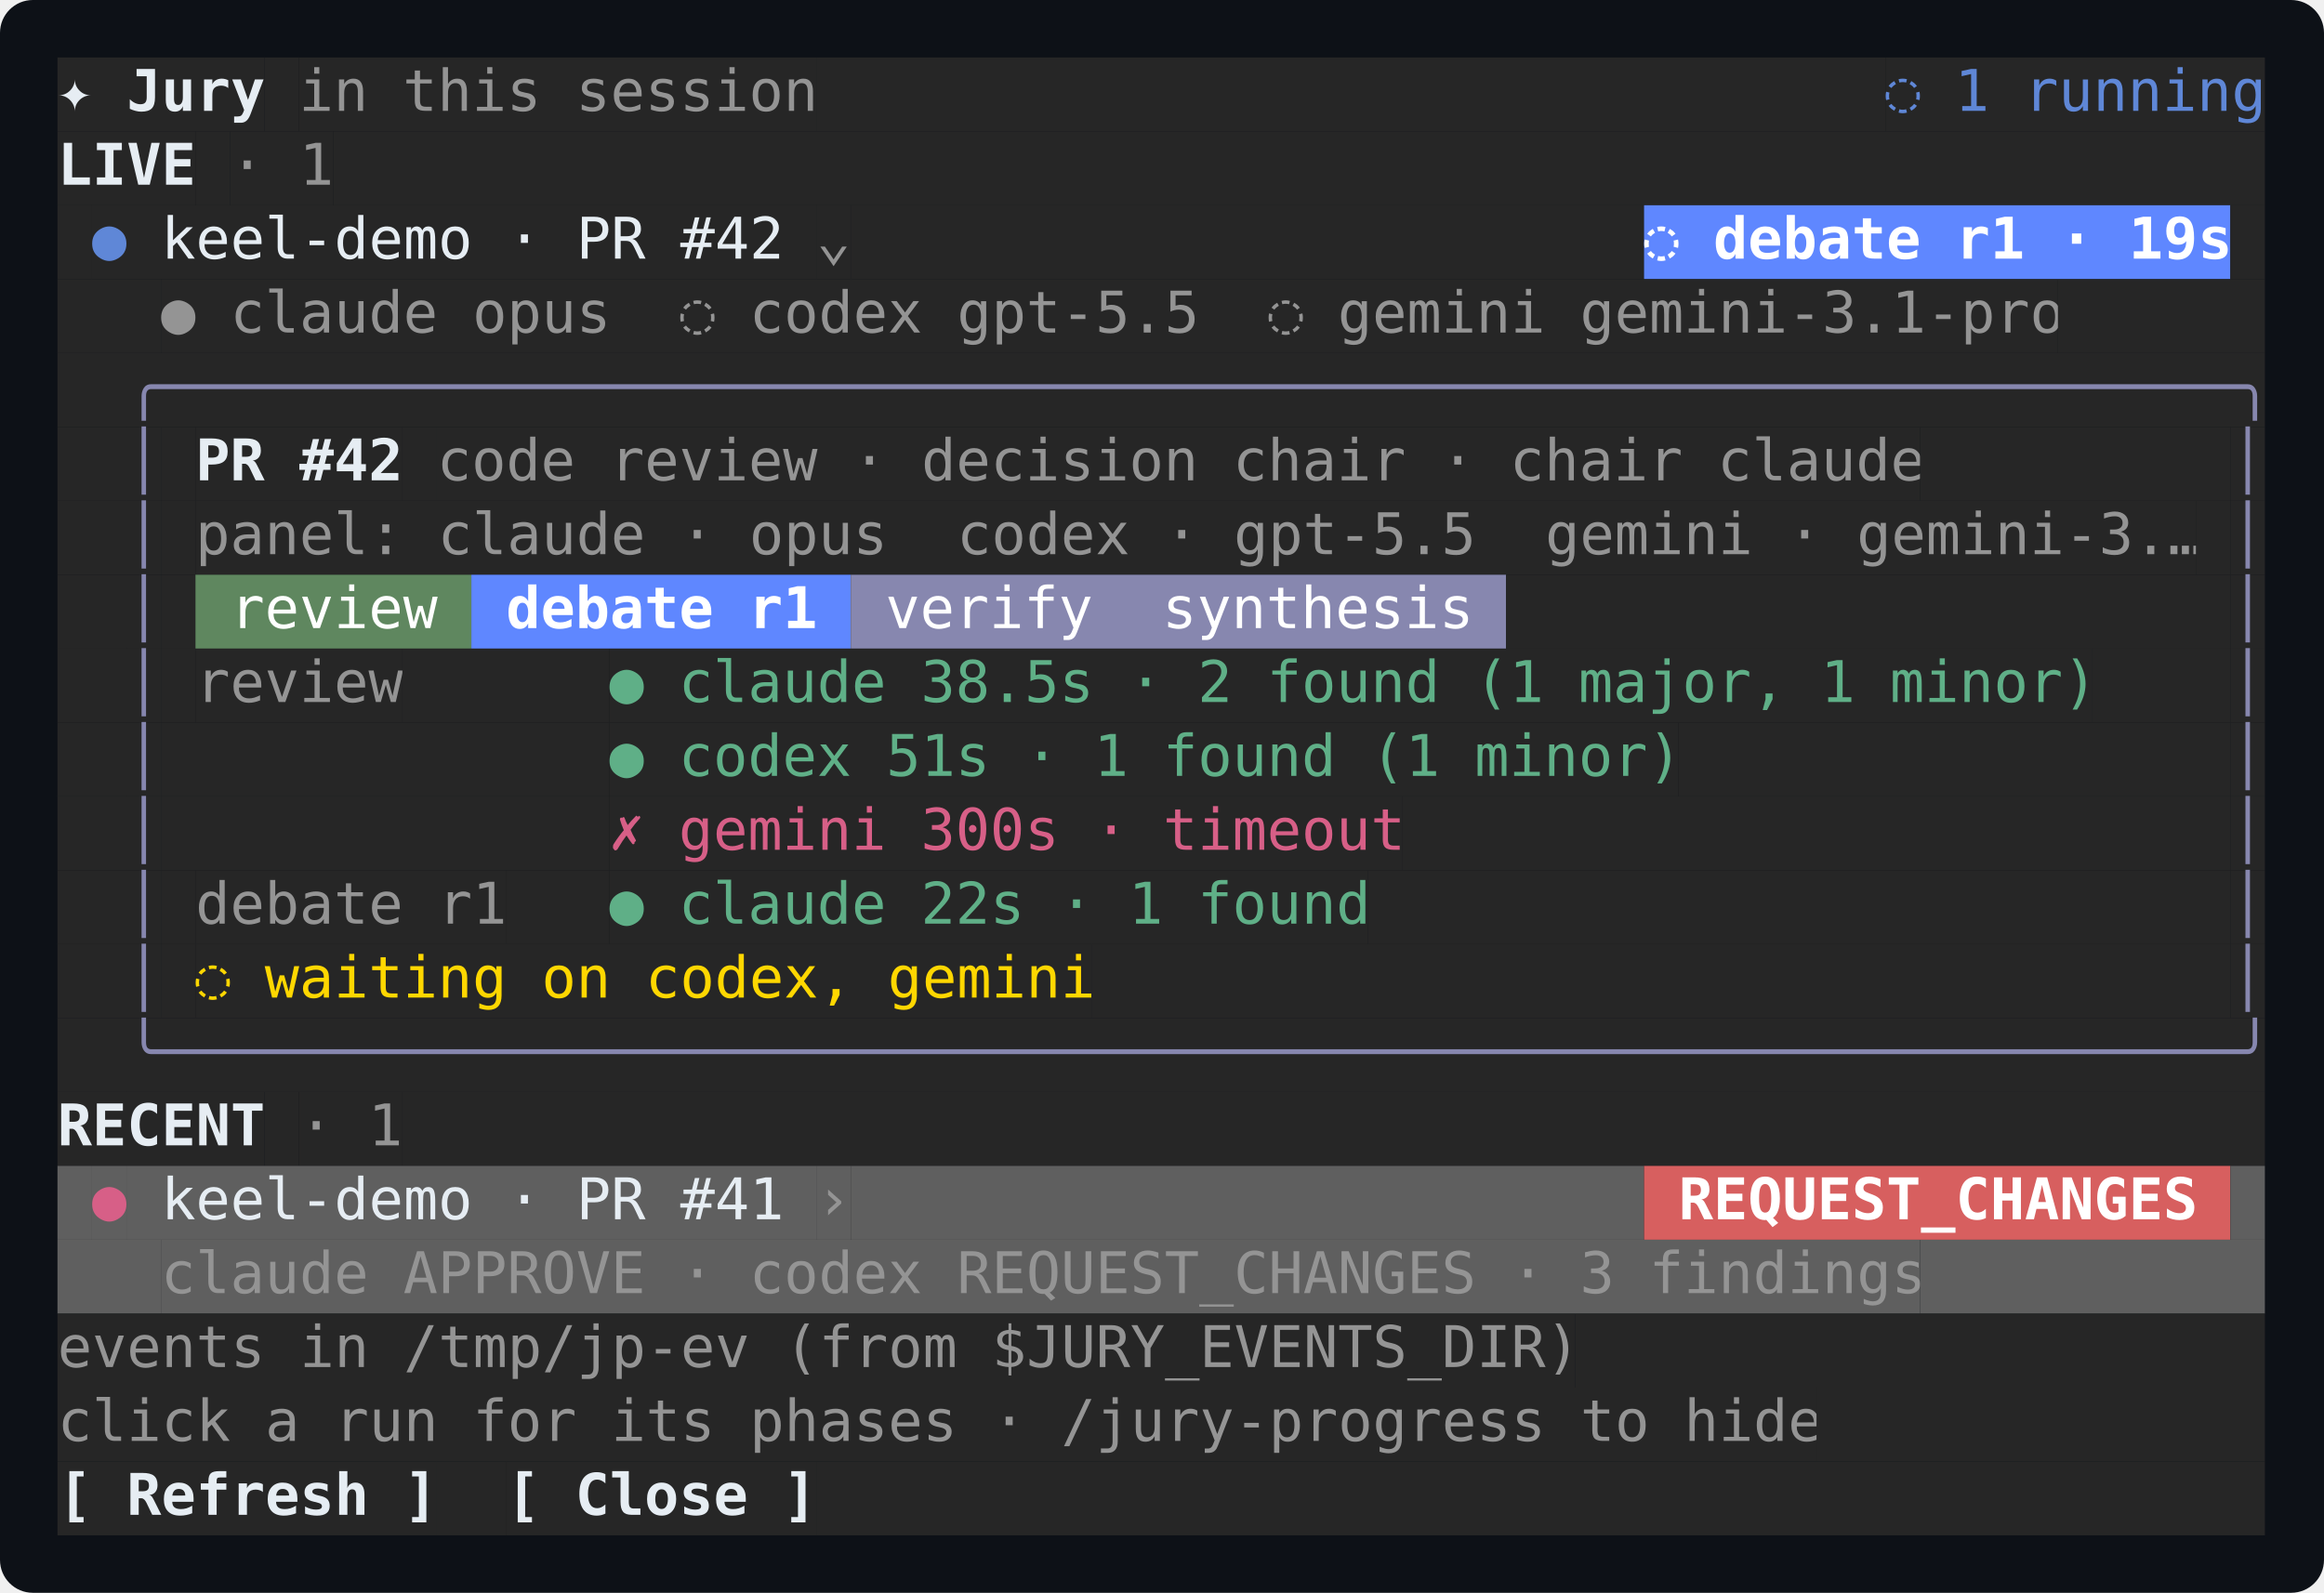
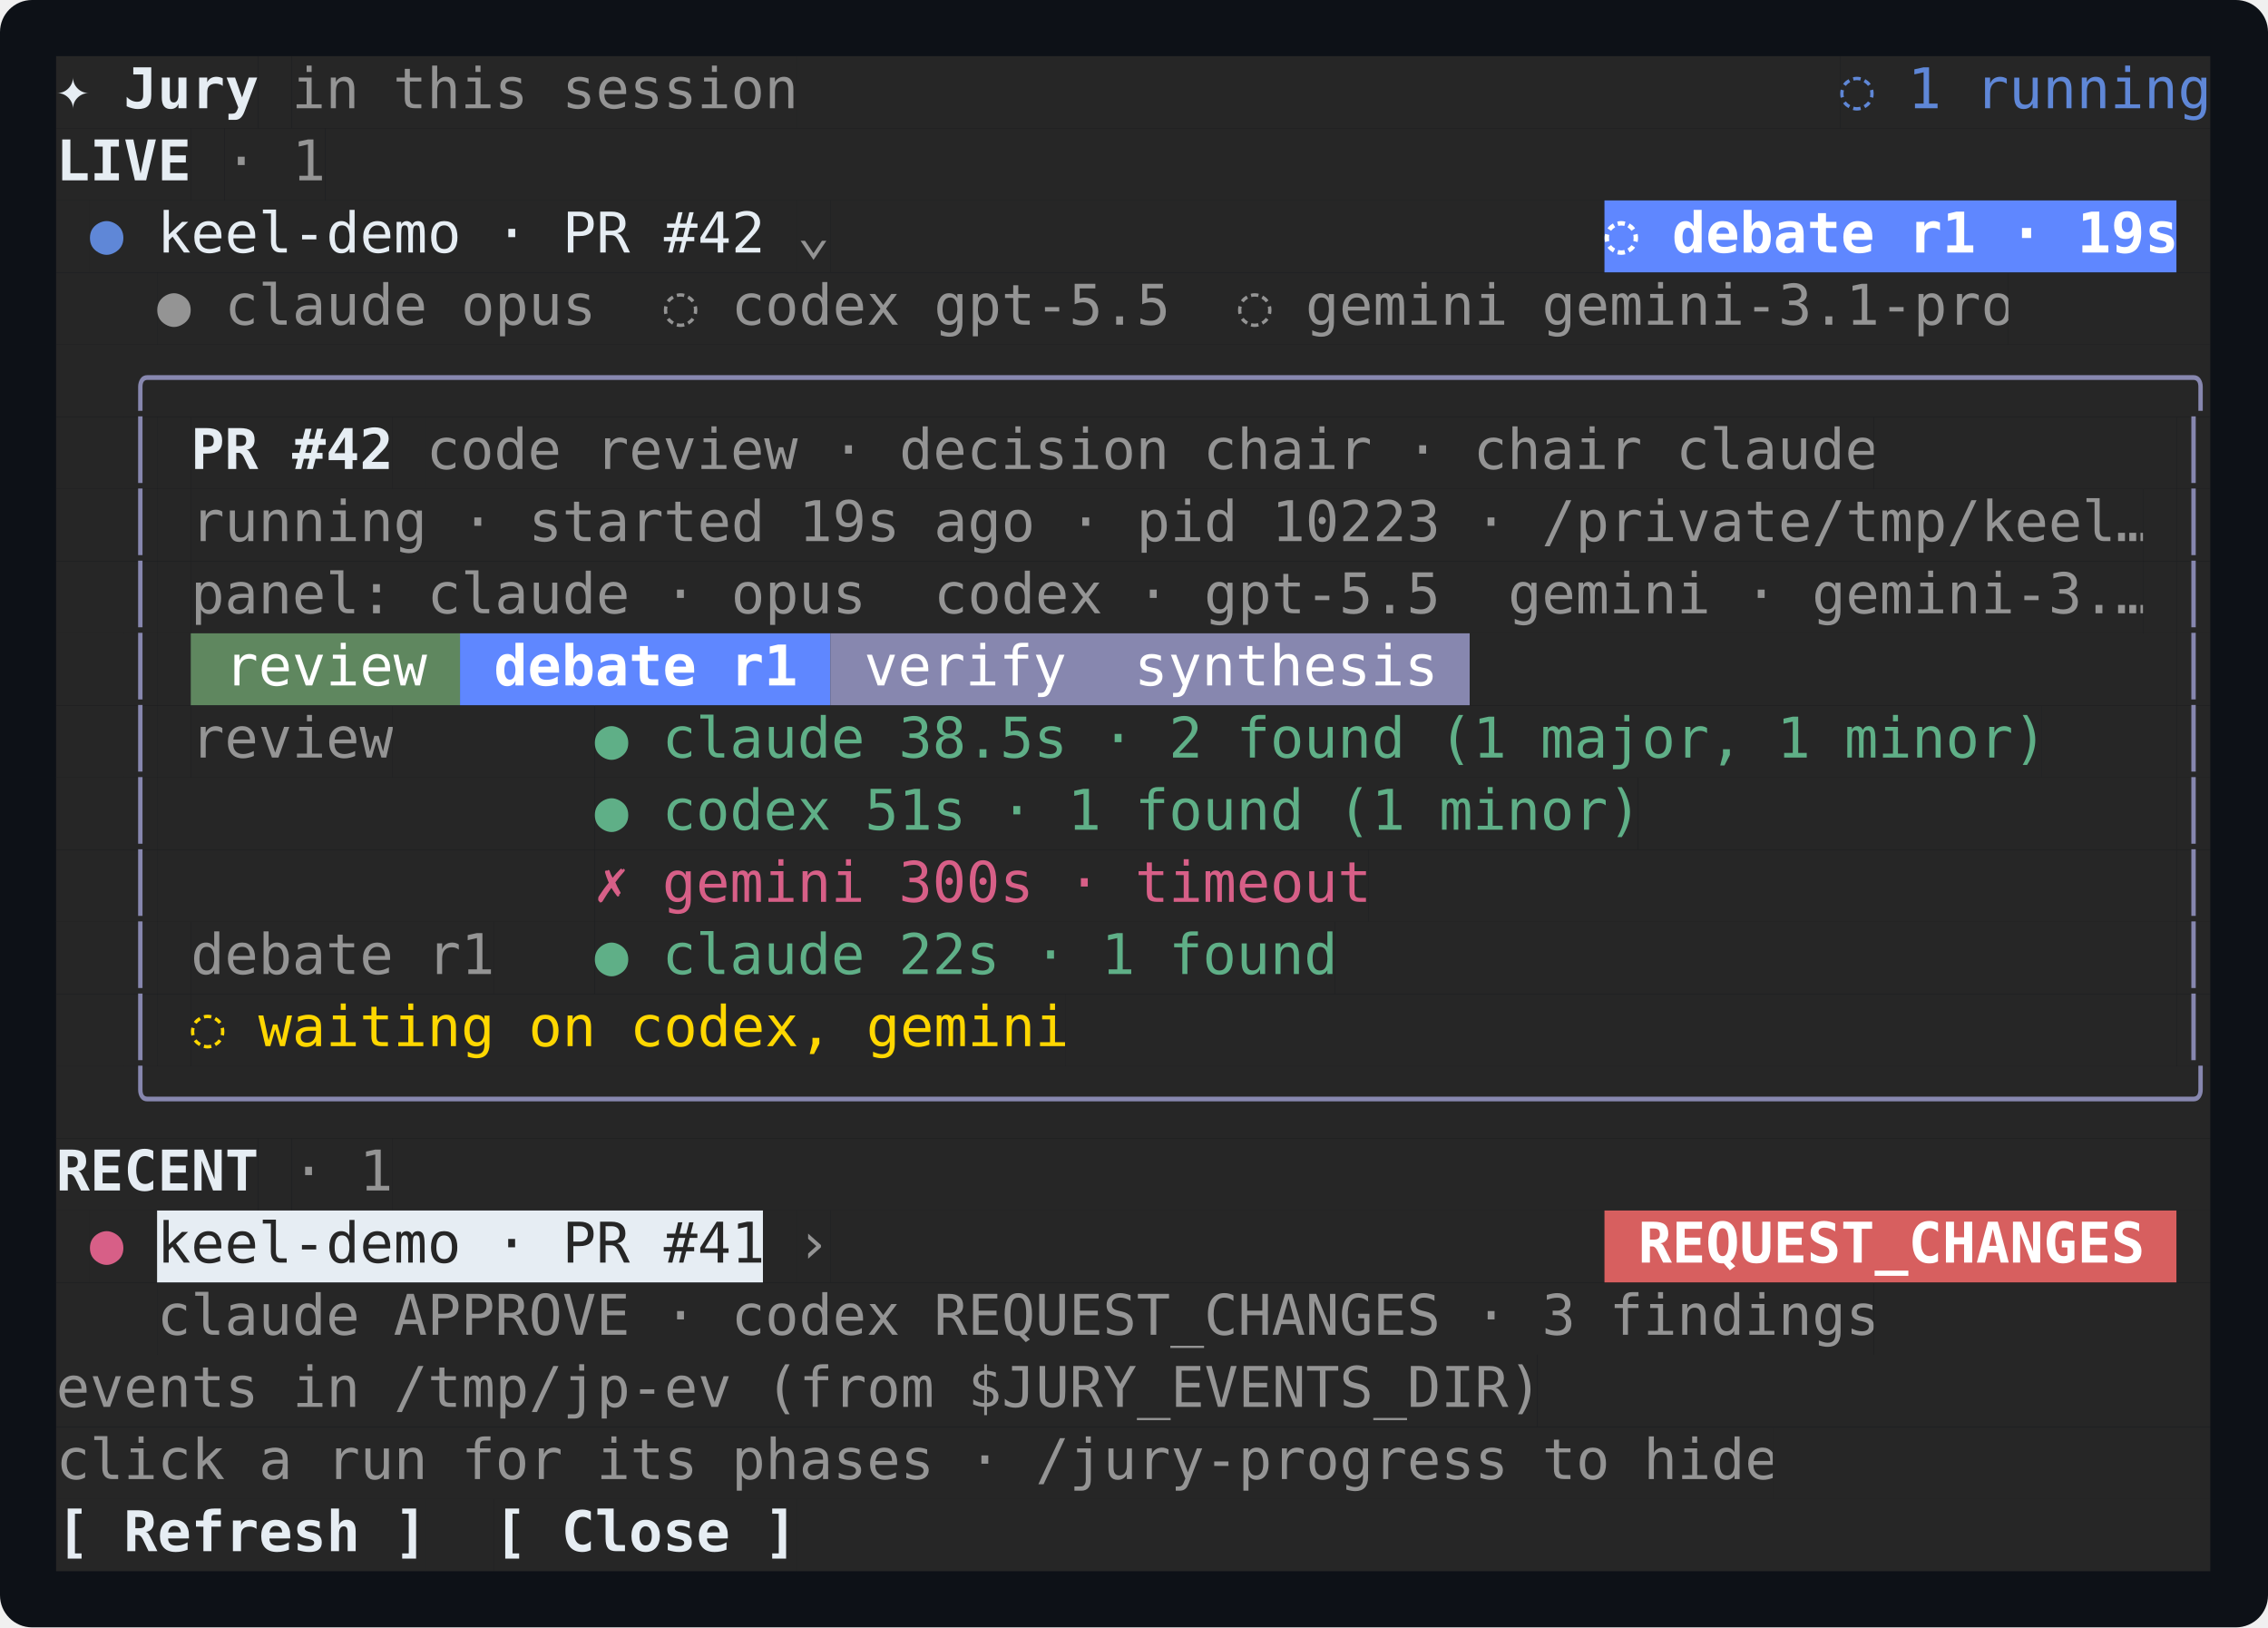
- <svg xmlns="http://www.w3.org/2000/svg" width="566" height="388" viewBox="0 0 566 388">
+ <svg xmlns="http://www.w3.org/2000/svg" width="566" height="406" viewBox="0 0 566 406">
  <rect width="100%" height="100%" rx="8" fill="#0D1117" />
  <g font-family="Menlo, Monaco, Consolas, monospace" font-size="14">
    <rect x="14.0" y="14.0" width="50.4" height="18" fill="#262626" />
    <text x="14.0" y="27.0" fill="#E6EDF3" font-weight="bold" textLength="50.4" lengthAdjust="spacingAndGlyphs" xml:space="preserve">✦ Jury</text>
    <rect x="64.4" y="14.0" width="8.4" height="18" fill="#262626" />
    <rect x="72.8" y="14.0" width="126.0" height="18" fill="#262626" />
    <text x="72.8" y="27.0" fill="#949494" textLength="126.0" lengthAdjust="spacingAndGlyphs" xml:space="preserve">in this session</text>
    <rect x="198.8" y="14.0" width="260.4" height="18" fill="#262626" />
    <rect x="459.2" y="14.0" width="92.4" height="18" fill="#262626" />
    <text x="459.2" y="27.0" fill="#5f87d7" textLength="92.4" lengthAdjust="spacingAndGlyphs" xml:space="preserve">◌ 1 running</text>
    <rect x="14.0" y="32.0" width="33.6" height="18" fill="#262626" />
    <text x="14.0" y="45.0" fill="#E6EDF3" font-weight="bold" textLength="33.6" lengthAdjust="spacingAndGlyphs" xml:space="preserve">LIVE</text>
    <rect x="47.6" y="32.0" width="8.4" height="18" fill="#262626" />
    <rect x="56.0" y="32.0" width="25.2" height="18" fill="#262626" />
    <text x="56.0" y="45.0" fill="#949494" textLength="25.2" lengthAdjust="spacingAndGlyphs" xml:space="preserve">· 1</text>
    <rect x="81.2" y="32.0" width="470.4" height="18" fill="#262626" />
    <rect x="14.0" y="50.0" width="8.4" height="18" fill="#262626" />
    <rect x="22.4" y="50.0" width="8.4" height="18" fill="#262626" />
    <text x="22.4" y="63.0" fill="#5f87d7" textLength="8.4" lengthAdjust="spacingAndGlyphs" xml:space="preserve">●</text>
    <rect x="30.8" y="50.0" width="168.0" height="18" fill="#262626" />
    <text x="30.8" y="63.0" fill="#E6EDF3" textLength="168.0" lengthAdjust="spacingAndGlyphs" xml:space="preserve"> keel-demo · PR #42 </text>
    <rect x="198.8" y="50.0" width="8.4" height="18" fill="#262626" />
    <text x="198.8" y="63.0" fill="#949494" textLength="8.4" lengthAdjust="spacingAndGlyphs" xml:space="preserve">⌄</text>
    <rect x="207.2" y="50.0" width="193.2" height="18" fill="#262626" />
    <rect x="400.4" y="50.0" width="142.8" height="18" fill="#5f87ff" />
    <text x="400.4" y="63.0" fill="#ffffff" font-weight="bold" textLength="142.8" lengthAdjust="spacingAndGlyphs" xml:space="preserve">◌ debate r1 · 19s</text>
    <rect x="543.2" y="50.0" width="8.4" height="18" fill="#262626" />
    <rect x="14.0" y="68.0" width="25.2" height="18" fill="#262626" />
    <rect x="39.2" y="68.0" width="462.0" height="18" fill="#262626" />
    <text x="39.2" y="81.0" fill="#949494" textLength="462.0" lengthAdjust="spacingAndGlyphs" xml:space="preserve">● claude opus  ◌ codex gpt-5.5  ◌ gemini gemini-3.1-pro</text>
    <rect x="501.2" y="68.0" width="50.4" height="18" fill="#262626" />
    <rect x="14.0" y="86.0" width="16.8" height="18" fill="#262626" />
    <rect x="30.8" y="86.0" width="520.8" height="18" fill="#262626" />
    <text x="30.8" y="99.0" fill="#8787af" textLength="520.8" lengthAdjust="spacingAndGlyphs" xml:space="preserve">╭────────────────────────────────────────────────────────────╮</text>
    <rect x="14.0" y="104.0" width="16.8" height="18" fill="#262626" />
    <rect x="30.8" y="104.0" width="8.4" height="18" fill="#262626" />
    <text x="30.8" y="117.0" fill="#8787af" textLength="8.4" lengthAdjust="spacingAndGlyphs" xml:space="preserve">│</text>
    <rect x="39.2" y="104.0" width="8.4" height="18" fill="#262626" />
    <rect x="47.6" y="104.0" width="50.4" height="18" fill="#262626" />
    <text x="47.6" y="117.0" fill="#E6EDF3" font-weight="bold" textLength="50.4" lengthAdjust="spacingAndGlyphs" xml:space="preserve">PR #42</text>
    <rect x="98.0" y="104.0" width="8.4" height="18" fill="#262626" />
    <rect x="106.4" y="104.0" width="361.2" height="18" fill="#262626" />
    <text x="106.4" y="117.0" fill="#949494" textLength="361.2" lengthAdjust="spacingAndGlyphs" xml:space="preserve">code review · decision chair · chair claude</text>
    <rect x="467.6" y="104.0" width="75.6" height="18" fill="#262626" />
    <rect x="543.2" y="104.0" width="8.4" height="18" fill="#262626" />
    <text x="543.2" y="117.0" fill="#8787af" textLength="8.4" lengthAdjust="spacingAndGlyphs" xml:space="preserve">│</text>
    <rect x="14.0" y="122.0" width="16.8" height="18" fill="#262626" />
    <rect x="30.8" y="122.0" width="8.4" height="18" fill="#262626" />
    <text x="30.8" y="135.0" fill="#8787af" textLength="8.4" lengthAdjust="spacingAndGlyphs" xml:space="preserve">│</text>
    <rect x="39.2" y="122.0" width="8.4" height="18" fill="#262626" />
    <rect x="47.6" y="122.0" width="487.2" height="18" fill="#262626" />
-     <text x="47.6" y="135.0" fill="#949494" textLength="487.2" lengthAdjust="spacingAndGlyphs" xml:space="preserve">panel: claude · opus  codex · gpt-5.5  gemini · gemini-3.…</text>
+     <text x="47.6" y="135.0" fill="#949494" textLength="487.2" lengthAdjust="spacingAndGlyphs" xml:space="preserve">running · started 19s ago · pid 10223 · /private/tmp/keel…</text>
    <rect x="534.8" y="122.0" width="8.4" height="18" fill="#262626" />
    <rect x="543.2" y="122.0" width="8.4" height="18" fill="#262626" />
    <text x="543.2" y="135.0" fill="#8787af" textLength="8.4" lengthAdjust="spacingAndGlyphs" xml:space="preserve">│</text>
    <rect x="14.0" y="140.0" width="16.8" height="18" fill="#262626" />
    <rect x="30.8" y="140.0" width="8.4" height="18" fill="#262626" />
    <text x="30.8" y="153.0" fill="#8787af" textLength="8.4" lengthAdjust="spacingAndGlyphs" xml:space="preserve">│</text>
    <rect x="39.2" y="140.0" width="8.4" height="18" fill="#262626" />
-     <rect x="47.6" y="140.0" width="67.2" height="18" fill="#5f875f" />
-     <text x="47.6" y="153.0" fill="#ffffff" textLength="67.2" lengthAdjust="spacingAndGlyphs" xml:space="preserve"> review </text>
-     <rect x="114.8" y="140.0" width="92.4" height="18" fill="#5f87ff" />
-     <text x="114.8" y="153.0" fill="#ffffff" font-weight="bold" textLength="92.4" lengthAdjust="spacingAndGlyphs" xml:space="preserve"> debate r1 </text>
-     <rect x="207.2" y="140.0" width="159.6" height="18" fill="#8787af" />
-     <text x="207.2" y="153.0" fill="#ffffff" textLength="159.6" lengthAdjust="spacingAndGlyphs" xml:space="preserve"> verify  synthesis </text>
-     <rect x="366.8" y="140.0" width="176.4" height="18" fill="#262626" />
+     <rect x="47.6" y="140.0" width="487.2" height="18" fill="#262626" />
+     <text x="47.6" y="153.0" fill="#949494" textLength="487.2" lengthAdjust="spacingAndGlyphs" xml:space="preserve">panel: claude · opus  codex · gpt-5.5  gemini · gemini-3.…</text>
+     <rect x="534.8" y="140.0" width="8.4" height="18" fill="#262626" />
    <rect x="543.2" y="140.0" width="8.4" height="18" fill="#262626" />
    <text x="543.2" y="153.0" fill="#8787af" textLength="8.4" lengthAdjust="spacingAndGlyphs" xml:space="preserve">│</text>
    <rect x="14.0" y="158.0" width="16.8" height="18" fill="#262626" />
    <rect x="30.8" y="158.0" width="8.4" height="18" fill="#262626" />
    <text x="30.8" y="171.0" fill="#8787af" textLength="8.4" lengthAdjust="spacingAndGlyphs" xml:space="preserve">│</text>
    <rect x="39.2" y="158.0" width="8.4" height="18" fill="#262626" />
-     <rect x="47.6" y="158.0" width="50.4" height="18" fill="#262626" />
-     <text x="47.6" y="171.0" fill="#949494" textLength="50.4" lengthAdjust="spacingAndGlyphs" xml:space="preserve">review</text>
-     <rect x="98.0" y="158.0" width="50.4" height="18" fill="#262626" />
-     <rect x="148.4" y="158.0" width="361.2" height="18" fill="#262626" />
-     <text x="148.4" y="171.0" fill="#5faf87" textLength="361.2" lengthAdjust="spacingAndGlyphs" xml:space="preserve">● claude 38.5s · 2 found (1 major, 1 minor)</text>
-     <rect x="509.6" y="158.0" width="33.6" height="18" fill="#262626" />
+     <rect x="47.6" y="158.0" width="67.2" height="18" fill="#5f875f" />
+     <text x="47.6" y="171.0" fill="#ffffff" textLength="67.2" lengthAdjust="spacingAndGlyphs" xml:space="preserve"> review </text>
+     <rect x="114.8" y="158.0" width="92.4" height="18" fill="#5f87ff" />
+     <text x="114.8" y="171.0" fill="#ffffff" font-weight="bold" textLength="92.4" lengthAdjust="spacingAndGlyphs" xml:space="preserve"> debate r1 </text>
+     <rect x="207.2" y="158.0" width="159.6" height="18" fill="#8787af" />
+     <text x="207.2" y="171.0" fill="#ffffff" textLength="159.6" lengthAdjust="spacingAndGlyphs" xml:space="preserve"> verify  synthesis </text>
+     <rect x="366.8" y="158.0" width="176.4" height="18" fill="#262626" />
    <rect x="543.2" y="158.0" width="8.4" height="18" fill="#262626" />
    <text x="543.2" y="171.0" fill="#8787af" textLength="8.4" lengthAdjust="spacingAndGlyphs" xml:space="preserve">│</text>
    <rect x="14.0" y="176.0" width="16.8" height="18" fill="#262626" />
    <rect x="30.8" y="176.0" width="8.4" height="18" fill="#262626" />
    <text x="30.8" y="189.0" fill="#8787af" textLength="8.4" lengthAdjust="spacingAndGlyphs" xml:space="preserve">│</text>
-     <rect x="39.2" y="176.0" width="109.2" height="18" fill="#262626" />
-     <rect x="148.4" y="176.0" width="260.4" height="18" fill="#262626" />
-     <text x="148.4" y="189.0" fill="#5faf87" textLength="260.4" lengthAdjust="spacingAndGlyphs" xml:space="preserve">● codex 51s · 1 found (1 minor)</text>
-     <rect x="408.8" y="176.0" width="134.4" height="18" fill="#262626" />
+     <rect x="39.2" y="176.0" width="8.4" height="18" fill="#262626" />
+     <rect x="47.6" y="176.0" width="50.4" height="18" fill="#262626" />
+     <text x="47.6" y="189.0" fill="#949494" textLength="50.4" lengthAdjust="spacingAndGlyphs" xml:space="preserve">review</text>
+     <rect x="98.0" y="176.0" width="50.4" height="18" fill="#262626" />
+     <rect x="148.4" y="176.0" width="361.2" height="18" fill="#262626" />
+     <text x="148.4" y="189.0" fill="#5faf87" textLength="361.2" lengthAdjust="spacingAndGlyphs" xml:space="preserve">● claude 38.5s · 2 found (1 major, 1 minor)</text>
+     <rect x="509.6" y="176.0" width="33.6" height="18" fill="#262626" />
    <rect x="543.2" y="176.0" width="8.4" height="18" fill="#262626" />
    <text x="543.2" y="189.0" fill="#8787af" textLength="8.4" lengthAdjust="spacingAndGlyphs" xml:space="preserve">│</text>
    <rect x="14.0" y="194.0" width="16.8" height="18" fill="#262626" />
    <rect x="30.8" y="194.0" width="8.4" height="18" fill="#262626" />
    <text x="30.8" y="207.0" fill="#8787af" textLength="8.4" lengthAdjust="spacingAndGlyphs" xml:space="preserve">│</text>
    <rect x="39.2" y="194.0" width="109.2" height="18" fill="#262626" />
-     <rect x="148.4" y="194.0" width="193.2" height="18" fill="#262626" />
-     <text x="148.4" y="207.0" fill="#d75f87" textLength="193.2" lengthAdjust="spacingAndGlyphs" xml:space="preserve">✗ gemini 300s · timeout</text>
-     <rect x="341.6" y="194.0" width="201.6" height="18" fill="#262626" />
+     <rect x="148.4" y="194.0" width="260.4" height="18" fill="#262626" />
+     <text x="148.4" y="207.0" fill="#5faf87" textLength="260.4" lengthAdjust="spacingAndGlyphs" xml:space="preserve">● codex 51s · 1 found (1 minor)</text>
+     <rect x="408.8" y="194.0" width="134.4" height="18" fill="#262626" />
    <rect x="543.2" y="194.0" width="8.4" height="18" fill="#262626" />
    <text x="543.2" y="207.0" fill="#8787af" textLength="8.4" lengthAdjust="spacingAndGlyphs" xml:space="preserve">│</text>
    <rect x="14.0" y="212.0" width="16.8" height="18" fill="#262626" />
    <rect x="30.8" y="212.0" width="8.4" height="18" fill="#262626" />
    <text x="30.8" y="225.0" fill="#8787af" textLength="8.4" lengthAdjust="spacingAndGlyphs" xml:space="preserve">│</text>
-     <rect x="39.2" y="212.0" width="8.4" height="18" fill="#262626" />
-     <rect x="47.6" y="212.0" width="75.6" height="18" fill="#262626" />
-     <text x="47.6" y="225.0" fill="#949494" textLength="75.6" lengthAdjust="spacingAndGlyphs" xml:space="preserve">debate r1</text>
-     <rect x="123.2" y="212.0" width="25.2" height="18" fill="#262626" />
-     <rect x="148.4" y="212.0" width="184.8" height="18" fill="#262626" />
-     <text x="148.4" y="225.0" fill="#5faf87" textLength="184.8" lengthAdjust="spacingAndGlyphs" xml:space="preserve">● claude 22s · 1 found</text>
-     <rect x="333.2" y="212.0" width="210.0" height="18" fill="#262626" />
+     <rect x="39.2" y="212.0" width="109.2" height="18" fill="#262626" />
+     <rect x="148.4" y="212.0" width="193.2" height="18" fill="#262626" />
+     <text x="148.4" y="225.0" fill="#d75f87" textLength="193.2" lengthAdjust="spacingAndGlyphs" xml:space="preserve">✗ gemini 300s · timeout</text>
+     <rect x="341.6" y="212.0" width="201.6" height="18" fill="#262626" />
    <rect x="543.2" y="212.0" width="8.4" height="18" fill="#262626" />
    <text x="543.2" y="225.0" fill="#8787af" textLength="8.4" lengthAdjust="spacingAndGlyphs" xml:space="preserve">│</text>
    <rect x="14.0" y="230.0" width="16.8" height="18" fill="#262626" />
    <rect x="30.8" y="230.0" width="8.4" height="18" fill="#262626" />
    <text x="30.8" y="243.0" fill="#8787af" textLength="8.4" lengthAdjust="spacingAndGlyphs" xml:space="preserve">│</text>
    <rect x="39.2" y="230.0" width="8.4" height="18" fill="#262626" />
-     <rect x="47.6" y="230.0" width="218.4" height="18" fill="#262626" />
-     <text x="47.6" y="243.0" fill="#ffd700" textLength="218.4" lengthAdjust="spacingAndGlyphs" xml:space="preserve">◌ waiting on codex, gemini</text>
-     <rect x="266.0" y="230.0" width="277.2" height="18" fill="#262626" />
+     <rect x="47.6" y="230.0" width="75.6" height="18" fill="#262626" />
+     <text x="47.6" y="243.0" fill="#949494" textLength="75.6" lengthAdjust="spacingAndGlyphs" xml:space="preserve">debate r1</text>
+     <rect x="123.2" y="230.0" width="25.2" height="18" fill="#262626" />
+     <rect x="148.4" y="230.0" width="184.8" height="18" fill="#262626" />
+     <text x="148.4" y="243.0" fill="#5faf87" textLength="184.8" lengthAdjust="spacingAndGlyphs" xml:space="preserve">● claude 22s · 1 found</text>
+     <rect x="333.2" y="230.0" width="210.0" height="18" fill="#262626" />
    <rect x="543.2" y="230.0" width="8.4" height="18" fill="#262626" />
    <text x="543.2" y="243.0" fill="#8787af" textLength="8.4" lengthAdjust="spacingAndGlyphs" xml:space="preserve">│</text>
    <rect x="14.0" y="248.0" width="16.8" height="18" fill="#262626" />
-     <rect x="30.8" y="248.0" width="520.8" height="18" fill="#262626" />
-     <text x="30.8" y="261.0" fill="#8787af" textLength="520.8" lengthAdjust="spacingAndGlyphs" xml:space="preserve">╰────────────────────────────────────────────────────────────╯</text>
-     <rect x="14.0" y="266.0" width="50.4" height="18" fill="#262626" />
-     <text x="14.0" y="279.0" fill="#E6EDF3" font-weight="bold" textLength="50.4" lengthAdjust="spacingAndGlyphs" xml:space="preserve">RECENT</text>
-     <rect x="64.4" y="266.0" width="8.4" height="18" fill="#262626" />
-     <rect x="72.8" y="266.0" width="25.2" height="18" fill="#262626" />
-     <text x="72.8" y="279.0" fill="#949494" textLength="25.2" lengthAdjust="spacingAndGlyphs" xml:space="preserve">· 1</text>
-     <rect x="98.0" y="266.0" width="453.6" height="18" fill="#262626" />
-     <rect x="14.0" y="284.0" width="8.4" height="18" fill="#5f5f5f" />
-     <rect x="22.4" y="284.0" width="8.4" height="18" fill="#5f5f5f" />
-     <text x="22.4" y="297.0" fill="#d75f87" textLength="8.4" lengthAdjust="spacingAndGlyphs" xml:space="preserve">●</text>
-     <rect x="30.8" y="284.0" width="168.0" height="18" fill="#5f5f5f" />
-     <text x="30.8" y="297.0" fill="#E6EDF3" textLength="168.0" lengthAdjust="spacingAndGlyphs" xml:space="preserve"> keel-demo · PR #41 </text>
-     <rect x="198.8" y="284.0" width="8.4" height="18" fill="#5f5f5f" />
-     <text x="198.8" y="297.0" fill="#949494" textLength="8.4" lengthAdjust="spacingAndGlyphs" xml:space="preserve">›</text>
-     <rect x="207.2" y="284.0" width="193.2" height="18" fill="#5f5f5f" />
-     <rect x="400.4" y="284.0" width="142.8" height="18" fill="#d75f5f" />
-     <text x="400.4" y="297.0" fill="#ffffff" font-weight="bold" textLength="142.8" lengthAdjust="spacingAndGlyphs" xml:space="preserve"> REQUEST_CHANGES </text>
-     <rect x="543.2" y="284.0" width="8.4" height="18" fill="#5f5f5f" />
-     <rect x="14.0" y="302.0" width="25.2" height="18" fill="#5f5f5f" />
-     <rect x="39.2" y="302.0" width="428.4" height="18" fill="#5f5f5f" />
-     <text x="39.2" y="315.0" fill="#949494" textLength="428.4" lengthAdjust="spacingAndGlyphs" xml:space="preserve">claude APPROVE · codex REQUEST_CHANGES · 3 findings</text>
-     <rect x="467.6" y="302.0" width="84.0" height="18" fill="#5f5f5f" />
-     <rect x="14.0" y="320.0" width="369.6" height="18" fill="#262626" />
-     <text x="14.0" y="333.0" fill="#949494" textLength="369.6" lengthAdjust="spacingAndGlyphs" xml:space="preserve">events in /tmp/jp-ev (from $JURY_EVENTS_DIR)</text>
-     <rect x="383.6" y="320.0" width="168.0" height="18" fill="#262626" />
-     <rect x="14.0" y="338.0" width="428.4" height="18" fill="#262626" />
-     <text x="14.0" y="351.0" fill="#949494" textLength="428.4" lengthAdjust="spacingAndGlyphs" xml:space="preserve">click a run for its phases · /jury-progress to hide</text>
-     <rect x="442.4" y="338.0" width="109.2" height="18" fill="#262626" />
-     <rect x="14.0" y="356.0" width="92.4" height="18" fill="#262626" />
-     <text x="14.0" y="369.0" fill="#E6EDF3" font-weight="bold" textLength="92.4" lengthAdjust="spacingAndGlyphs" xml:space="preserve">[ Refresh ]</text>
-     <rect x="106.4" y="356.0" width="16.8" height="18" fill="#262626" />
-     <rect x="123.2" y="356.0" width="75.6" height="18" fill="#262626" />
-     <text x="123.2" y="369.0" fill="#E6EDF3" font-weight="bold" textLength="75.6" lengthAdjust="spacingAndGlyphs" xml:space="preserve">[ Close ]</text>
-     <rect x="198.8" y="356.0" width="352.8" height="18" fill="#262626" />
+     <rect x="30.8" y="248.0" width="8.4" height="18" fill="#262626" />
+     <text x="30.8" y="261.0" fill="#8787af" textLength="8.4" lengthAdjust="spacingAndGlyphs" xml:space="preserve">│</text>
+     <rect x="39.2" y="248.0" width="8.4" height="18" fill="#262626" />
+     <rect x="47.6" y="248.0" width="218.4" height="18" fill="#262626" />
+     <text x="47.6" y="261.0" fill="#ffd700" textLength="218.4" lengthAdjust="spacingAndGlyphs" xml:space="preserve">◌ waiting on codex, gemini</text>
+     <rect x="266.0" y="248.0" width="277.2" height="18" fill="#262626" />
+     <rect x="543.2" y="248.0" width="8.4" height="18" fill="#262626" />
+     <text x="543.2" y="261.0" fill="#8787af" textLength="8.4" lengthAdjust="spacingAndGlyphs" xml:space="preserve">│</text>
+     <rect x="14.0" y="266.0" width="16.8" height="18" fill="#262626" />
+     <rect x="30.8" y="266.0" width="520.8" height="18" fill="#262626" />
+     <text x="30.8" y="279.0" fill="#8787af" textLength="520.8" lengthAdjust="spacingAndGlyphs" xml:space="preserve">╰────────────────────────────────────────────────────────────╯</text>
+     <rect x="14.0" y="284.0" width="50.4" height="18" fill="#262626" />
+     <text x="14.0" y="297.0" fill="#E6EDF3" font-weight="bold" textLength="50.4" lengthAdjust="spacingAndGlyphs" xml:space="preserve">RECENT</text>
+     <rect x="64.4" y="284.0" width="8.4" height="18" fill="#262626" />
+     <rect x="72.8" y="284.0" width="25.2" height="18" fill="#262626" />
+     <text x="72.8" y="297.0" fill="#949494" textLength="25.2" lengthAdjust="spacingAndGlyphs" xml:space="preserve">· 1</text>
+     <rect x="98.0" y="284.0" width="453.6" height="18" fill="#262626" />
+     <rect x="14.0" y="302.0" width="8.4" height="18" fill="#262626" />
+     <rect x="22.4" y="302.0" width="8.4" height="18" fill="#262626" />
+     <text x="22.4" y="315.0" fill="#d75f87" textLength="8.4" lengthAdjust="spacingAndGlyphs" xml:space="preserve">●</text>
+     <rect x="30.8" y="302.0" width="8.4" height="18" fill="#262626" />
+     <rect x="39.2" y="302.0" width="151.2" height="18" fill="#E6EDF3" />
+     <text x="39.2" y="315.0" fill="#262626" textLength="151.2" lengthAdjust="spacingAndGlyphs" xml:space="preserve">keel-demo · PR #41</text>
+     <rect x="190.4" y="302.0" width="8.4" height="18" fill="#262626" />
+     <rect x="198.8" y="302.0" width="8.4" height="18" fill="#262626" />
+     <text x="198.8" y="315.0" fill="#949494" textLength="8.4" lengthAdjust="spacingAndGlyphs" xml:space="preserve">›</text>
+     <rect x="207.2" y="302.0" width="193.2" height="18" fill="#262626" />
+     <rect x="400.4" y="302.0" width="142.8" height="18" fill="#d75f5f" />
+     <text x="400.4" y="315.0" fill="#ffffff" font-weight="bold" textLength="142.8" lengthAdjust="spacingAndGlyphs" xml:space="preserve"> REQUEST_CHANGES </text>
+     <rect x="543.2" y="302.0" width="8.4" height="18" fill="#262626" />
+     <rect x="14.0" y="320.0" width="25.2" height="18" fill="#262626" />
+     <rect x="39.2" y="320.0" width="428.4" height="18" fill="#262626" />
+     <text x="39.2" y="333.0" fill="#949494" textLength="428.4" lengthAdjust="spacingAndGlyphs" xml:space="preserve">claude APPROVE · codex REQUEST_CHANGES · 3 findings</text>
+     <rect x="467.6" y="320.0" width="84.0" height="18" fill="#262626" />
+     <rect x="14.0" y="338.0" width="369.6" height="18" fill="#262626" />
+     <text x="14.0" y="351.0" fill="#949494" textLength="369.6" lengthAdjust="spacingAndGlyphs" xml:space="preserve">events in /tmp/jp-ev (from $JURY_EVENTS_DIR)</text>
+     <rect x="383.6" y="338.0" width="168.0" height="18" fill="#262626" />
+     <rect x="14.0" y="356.0" width="428.4" height="18" fill="#262626" />
+     <text x="14.0" y="369.0" fill="#949494" textLength="428.4" lengthAdjust="spacingAndGlyphs" xml:space="preserve">click a run for its phases · /jury-progress to hide</text>
+     <rect x="442.4" y="356.0" width="109.2" height="18" fill="#262626" />
+     <rect x="14.0" y="374.0" width="92.4" height="18" fill="#262626" />
+     <text x="14.0" y="387.0" fill="#E6EDF3" font-weight="bold" textLength="92.4" lengthAdjust="spacingAndGlyphs" xml:space="preserve">[ Refresh ]</text>
+     <rect x="106.4" y="374.0" width="16.8" height="18" fill="#262626" />
+     <rect x="123.2" y="374.0" width="75.6" height="18" fill="#262626" />
+     <text x="123.2" y="387.0" fill="#E6EDF3" font-weight="bold" textLength="75.6" lengthAdjust="spacingAndGlyphs" xml:space="preserve">[ Close ]</text>
+     <rect x="198.8" y="374.0" width="352.8" height="18" fill="#262626" />
  </g>
</svg>
